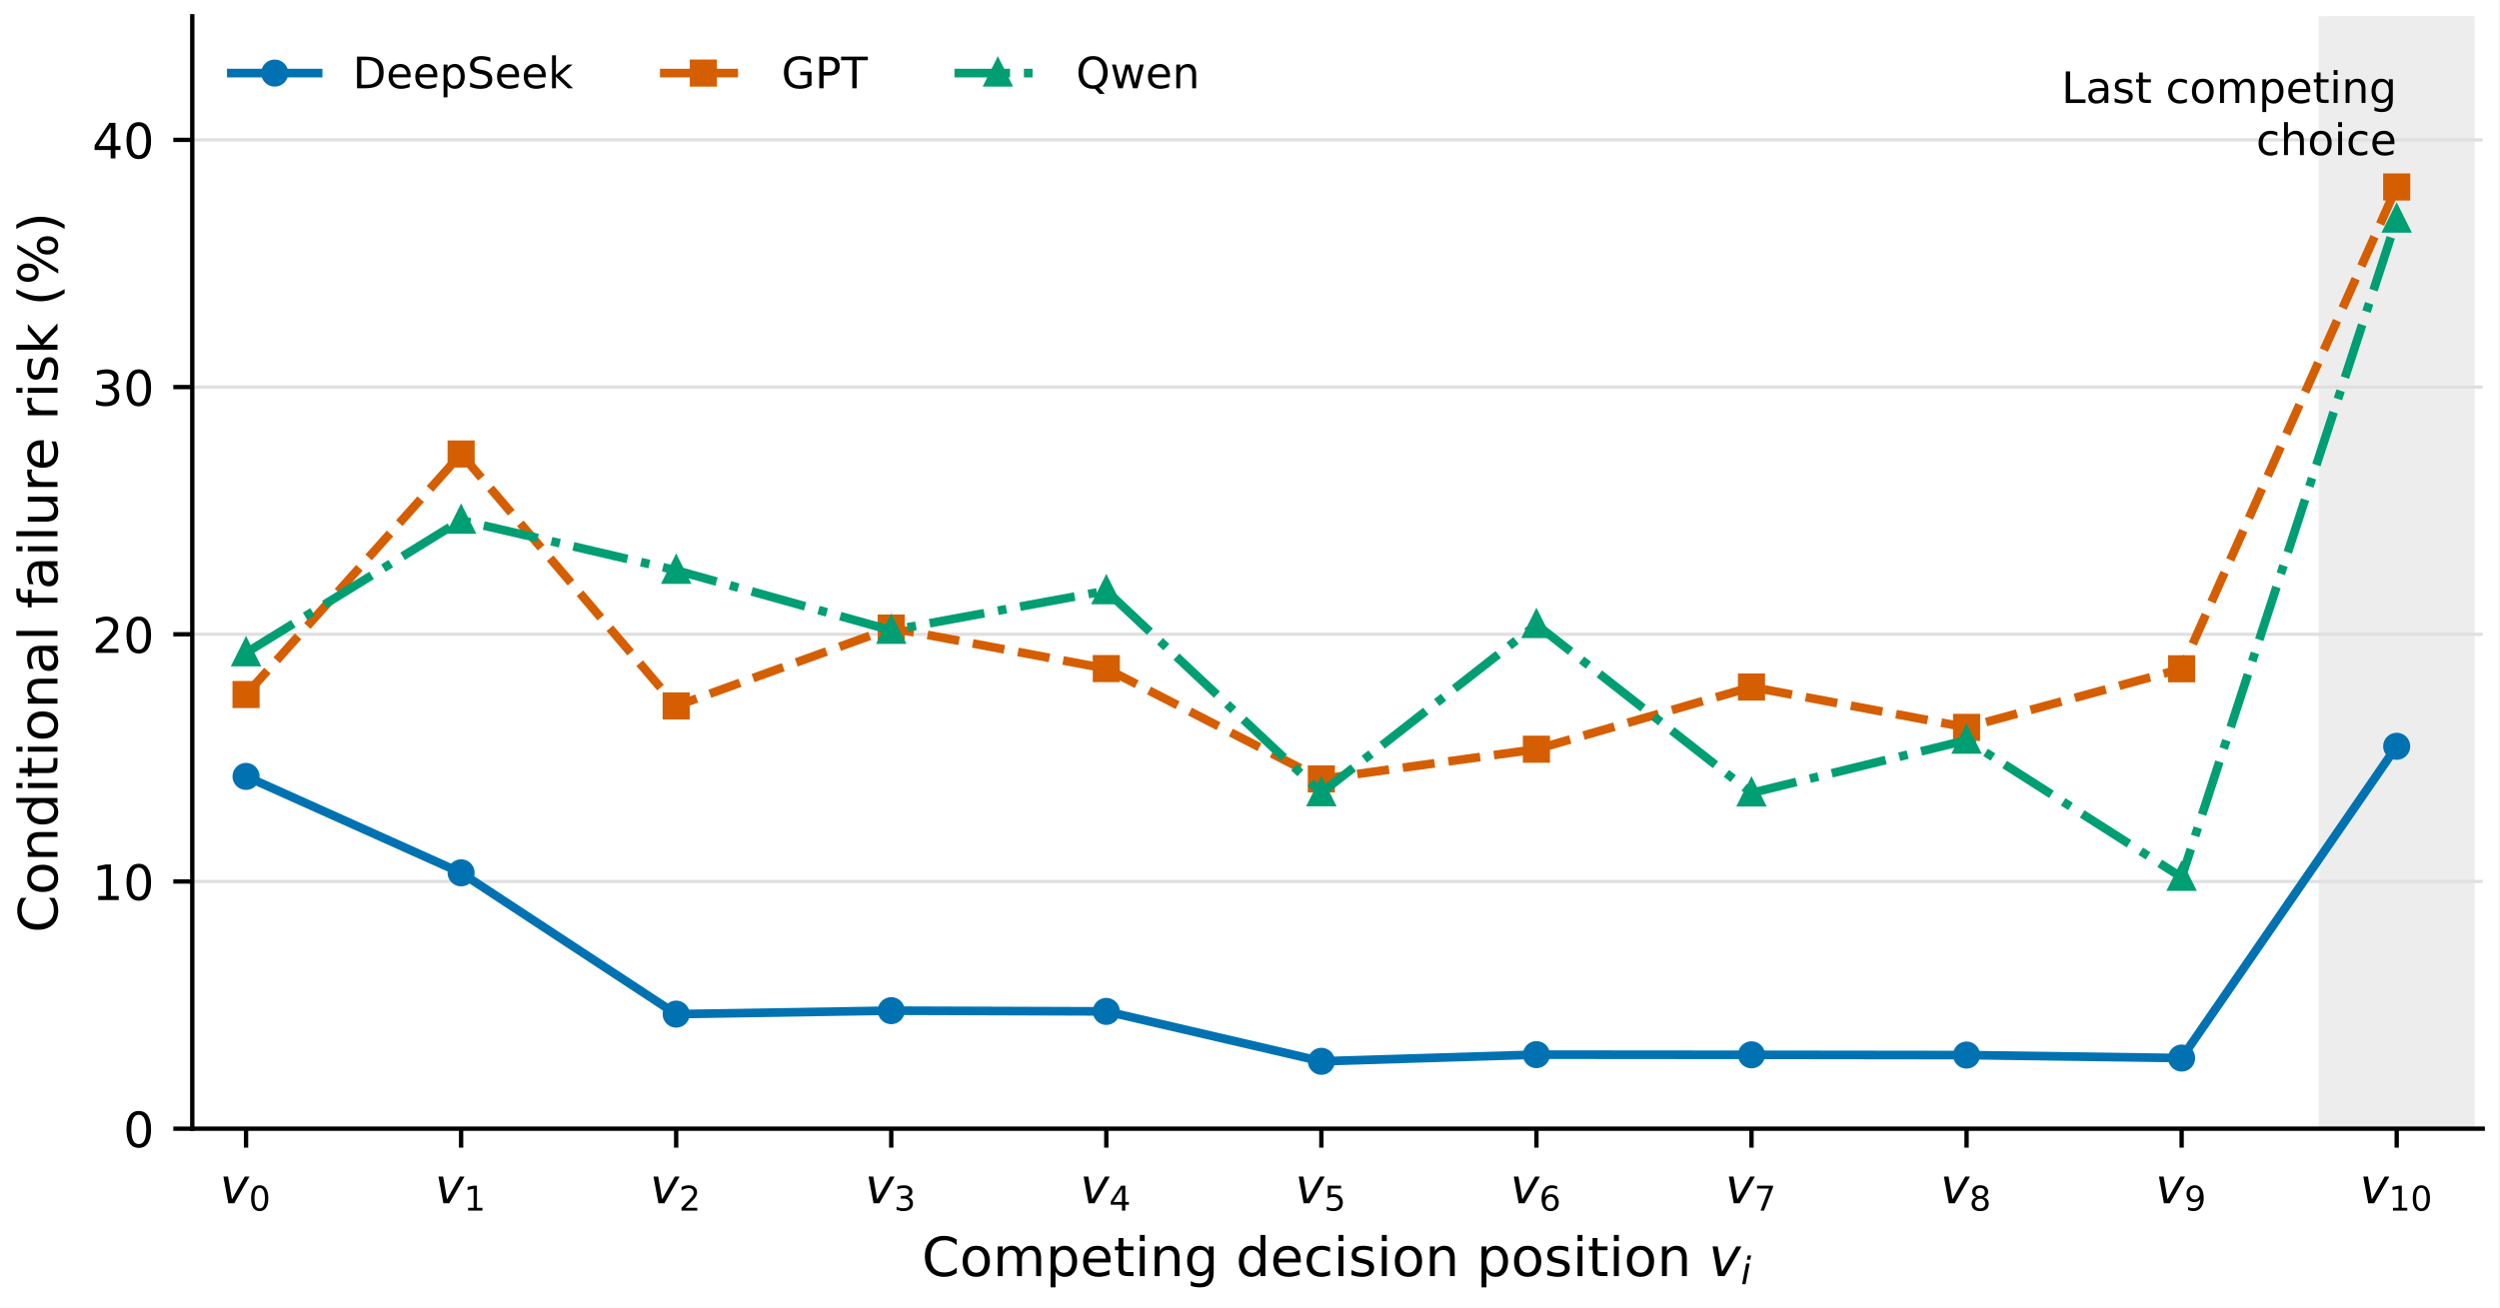
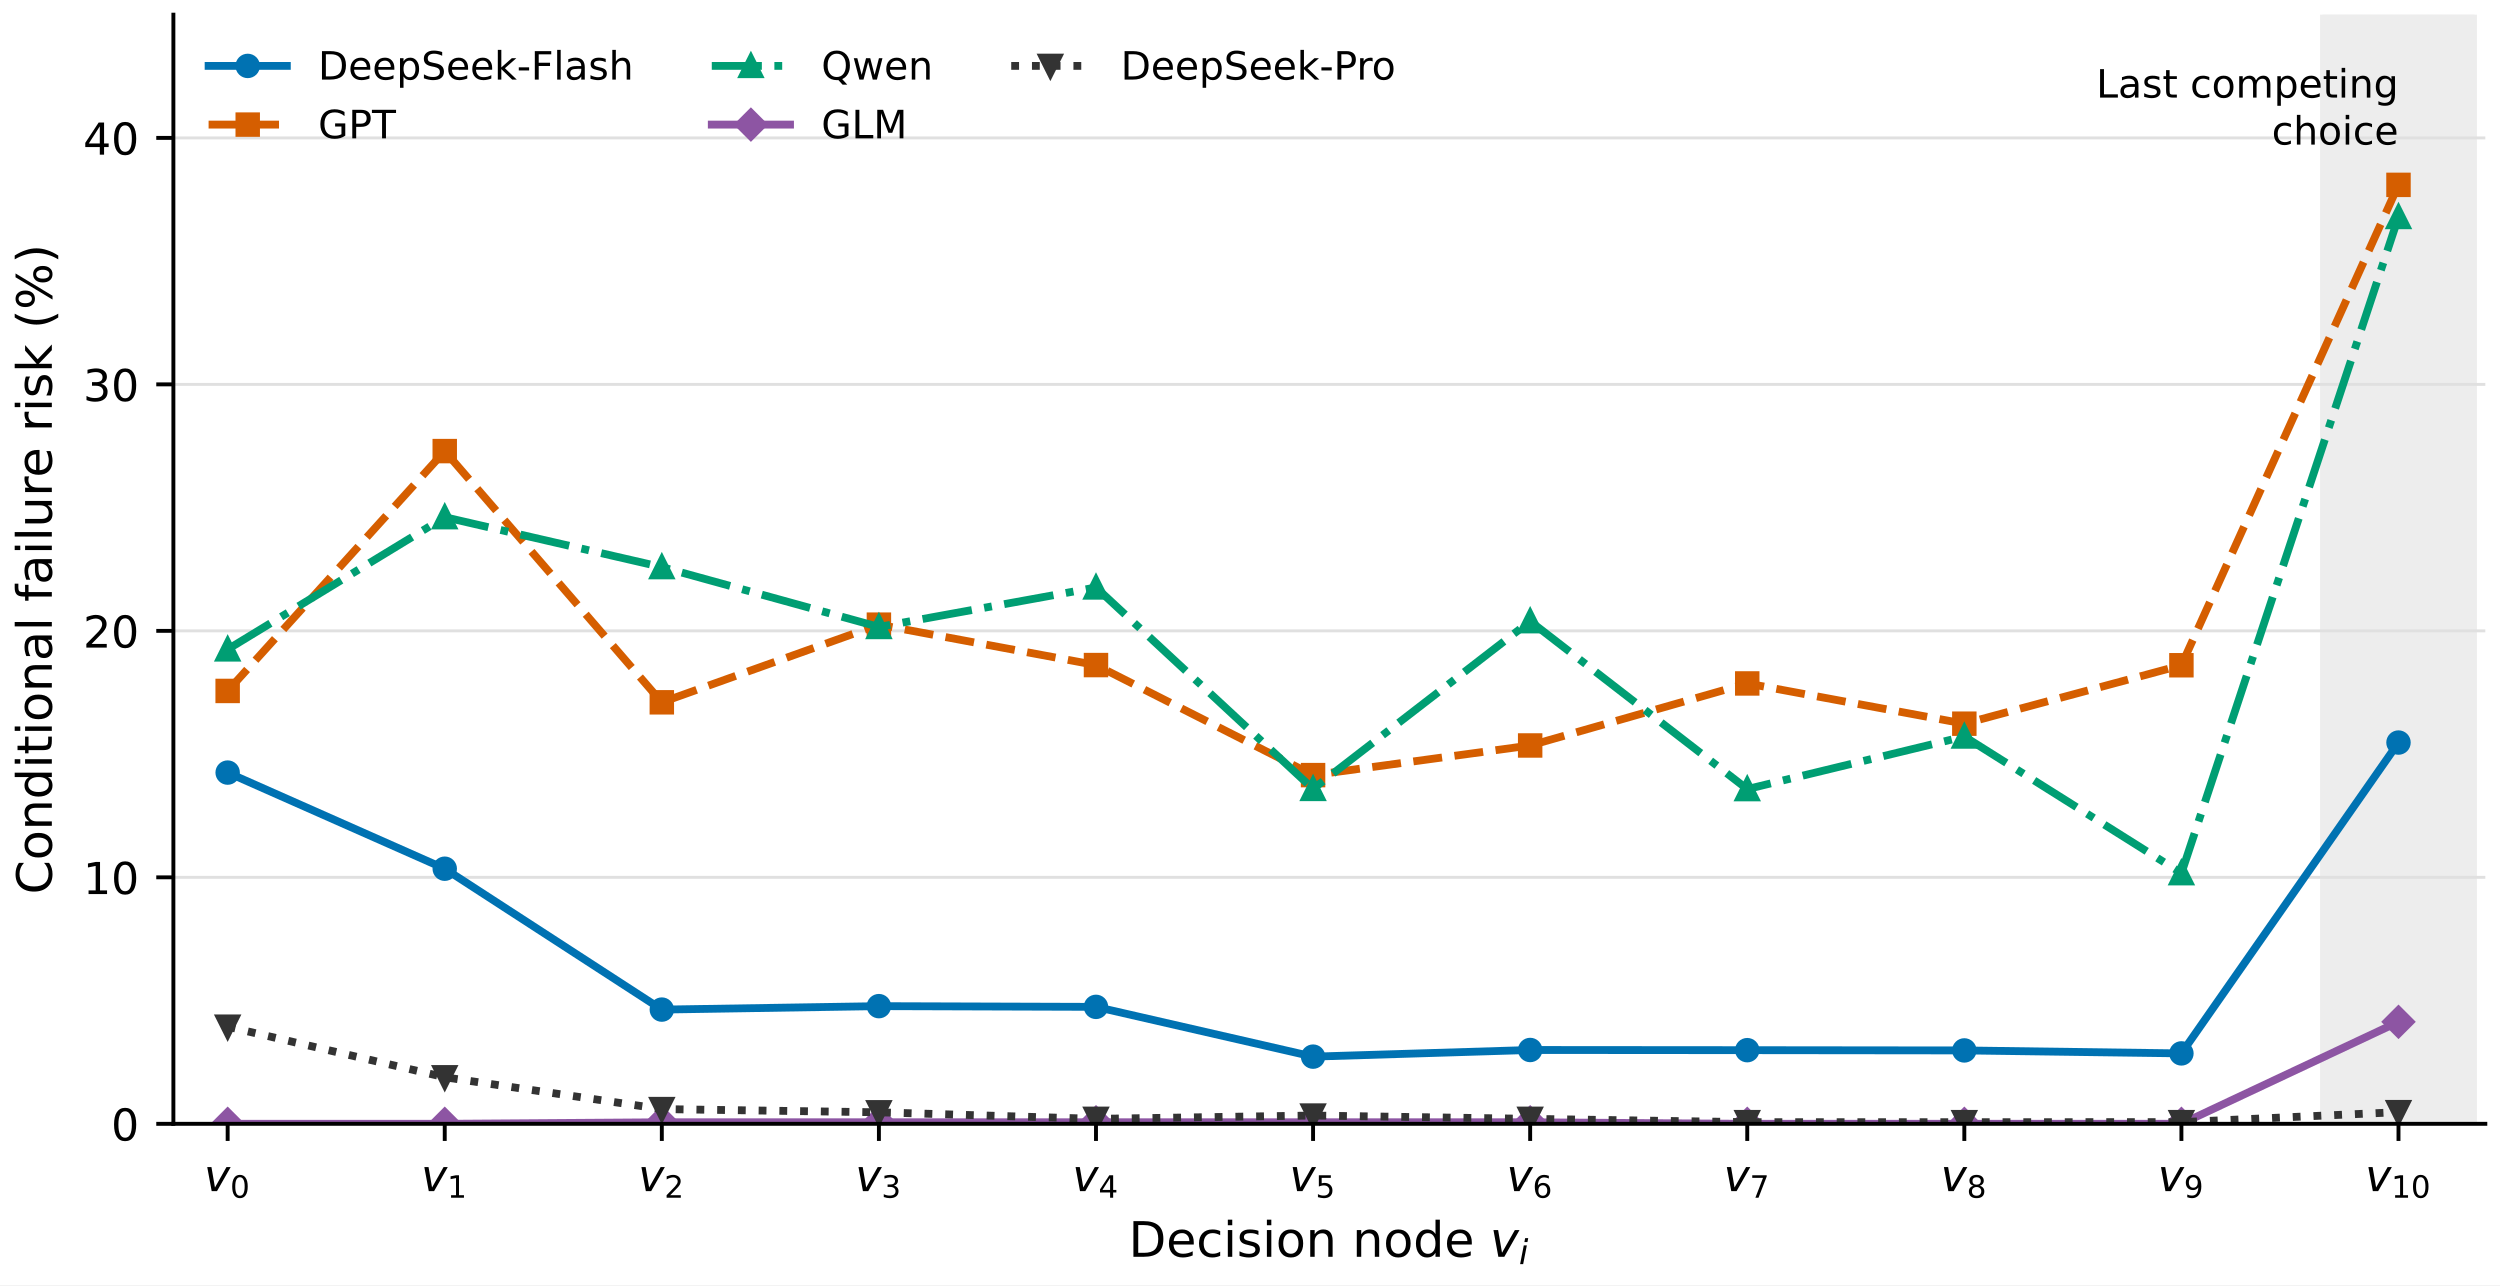
- <svg xmlns="http://www.w3.org/2000/svg" xmlns:xlink="http://www.w3.org/1999/xlink" width="460.8pt" height="241.2pt" viewBox="0 0 460.8 241.2" version="1.1">
+ <svg xmlns="http://www.w3.org/2000/svg" xmlns:xlink="http://www.w3.org/1999/xlink" width="511.2pt" height="262.8pt" viewBox="0 0 511.2 262.8" version="1.1">
  <defs>
    <style type="text/css">*{stroke-linejoin: round; stroke-linecap: butt}</style>
  </defs>
  <g id="figure_1">
    <g id="patch_1">
-       <path d="M 0 241.2  L 460.8 241.2  L 460.8 0  L 0 0  z " style="fill: #ffffff" />
+       <path d="M 0 262.8  L 511.2 262.8  L 511.2 0  L 0 0  z " style="fill: #ffffff" />
    </g>
    <g id="axes_1">
      <g id="patch_2">
-         <path d="M 35.454 208.197  L 457.8 208.197  L 457.8 3  L 35.454 3  z " style="fill: #ffffff" />
+         <path d="M 35.454 229.797  L 508.2 229.797  L 508.2 3  L 35.454 3  z " style="fill: #ffffff" />
      </g>
      <g id="patch_3">
-         <path d="M 428.057 208.197  L 455.817 208.197  L 455.817 3  L 428.057 3  z " clip-path="url(#p6ce56c8161)" style="fill: #ededed; stroke: #ededed; stroke-linejoin: miter" />
+         <path d="M 474.908 229.797  L 505.98 229.797  L 505.98 3  L 474.908 3  z " clip-path="url(#pf88faf5737)" style="fill: #ededed; stroke: #ededed; stroke-linejoin: miter" />
      </g>
      <g id="matplotlib.axis_1">
        <g id="xtick_1">
          <g id="line2d_1">
            <defs>
-               <path id="m75c56221a1" d="M 0 0  L 0 3.5  " style="stroke: #000000; stroke-width: 0.8" />
+               <path id="mecd145168a" d="M 0 0  L 0 3.5  " style="stroke: #000000; stroke-width: 0.8" />
            </defs>
            <g>
-               <use xlink:href="#m75c56221a1" x="45.368" y="208.197" style="stroke: #000000; stroke-width: 0.8" />
+               <use xlink:href="#mecd145168a" x="46.551" y="229.797" style="stroke: #000000; stroke-width: 0.8" />
            </g>
          </g>
          <g id="text_1">
-             <g transform="translate(40.55275 222.0353)">
+             <g transform="translate(41.73585 243.6353)">
              <text>
                <tspan x="0" y="-0.078" style="font-style: oblique; font-size: 9px; font-family: 'DejaVu Sans'">v</tspan>
                <tspan x="5.326" y="1.272" style="font-size: 6.3px; font-family: 'DejaVu Sans'">0</tspan>
              </text>
            </g>
          </g>
        </g>
        <g id="xtick_2">
          <g id="line2d_2">
            <g>
-               <use xlink:href="#m75c56221a1" x="85.025" y="208.197" style="stroke: #000000; stroke-width: 0.8" />
+               <use xlink:href="#mecd145168a" x="90.94" y="229.797" style="stroke: #000000; stroke-width: 0.8" />
            </g>
          </g>
          <g id="text_2">
-             <g transform="translate(80.20968 222.0353)">
+             <g transform="translate(86.12517 243.6353)">
              <text>
                <tspan x="0" y="-0.078" style="font-style: oblique; font-size: 9px; font-family: 'DejaVu Sans'">v</tspan>
                <tspan x="5.326" y="1.272" style="font-size: 6.3px; font-family: 'DejaVu Sans'">1</tspan>
              </text>
            </g>
          </g>
        </g>
        <g id="xtick_3">
          <g id="line2d_3">
            <g>
-               <use xlink:href="#m75c56221a1" x="124.682" y="208.197" style="stroke: #000000; stroke-width: 0.8" />
+               <use xlink:href="#mecd145168a" x="135.329" y="229.797" style="stroke: #000000; stroke-width: 0.8" />
            </g>
          </g>
          <g id="text_3">
-             <g transform="translate(119.8666 222.0353)">
+             <g transform="translate(130.5145 243.6353)">
              <text>
                <tspan x="0" y="-0.078" style="font-style: oblique; font-size: 9px; font-family: 'DejaVu Sans'">v</tspan>
                <tspan x="5.326" y="1.272" style="font-size: 6.3px; font-family: 'DejaVu Sans'">2</tspan>
              </text>
            </g>
          </g>
        </g>
        <g id="xtick_4">
          <g id="line2d_4">
            <g>
-               <use xlink:href="#m75c56221a1" x="164.339" y="208.197" style="stroke: #000000; stroke-width: 0.8" />
+               <use xlink:href="#mecd145168a" x="179.719" y="229.797" style="stroke: #000000; stroke-width: 0.8" />
            </g>
          </g>
          <g id="text_4">
-             <g transform="translate(159.5235 222.0353)">
+             <g transform="translate(174.9038 243.6353)">
              <text>
                <tspan x="0" y="-0.078" style="font-style: oblique; font-size: 9px; font-family: 'DejaVu Sans'">v</tspan>
                <tspan x="5.326" y="1.272" style="font-size: 6.3px; font-family: 'DejaVu Sans'">3</tspan>
              </text>
            </g>
          </g>
        </g>
        <g id="xtick_5">
          <g id="line2d_5">
            <g>
-               <use xlink:href="#m75c56221a1" x="203.995" y="208.197" style="stroke: #000000; stroke-width: 0.8" />
+               <use xlink:href="#mecd145168a" x="224.108" y="229.797" style="stroke: #000000; stroke-width: 0.8" />
            </g>
          </g>
          <g id="text_5">
-             <g transform="translate(199.1804 222.0353)">
+             <g transform="translate(219.2931 243.6353)">
              <text>
                <tspan x="0" y="-0.078" style="font-style: oblique; font-size: 9px; font-family: 'DejaVu Sans'">v</tspan>
                <tspan x="5.326" y="1.272" style="font-size: 6.3px; font-family: 'DejaVu Sans'">4</tspan>
              </text>
            </g>
          </g>
        </g>
        <g id="xtick_6">
          <g id="line2d_6">
            <g>
-               <use xlink:href="#m75c56221a1" x="243.652" y="208.197" style="stroke: #000000; stroke-width: 0.8" />
+               <use xlink:href="#mecd145168a" x="268.497" y="229.797" style="stroke: #000000; stroke-width: 0.8" />
            </g>
          </g>
          <g id="text_6">
-             <g transform="translate(238.8374 222.0353)">
+             <g transform="translate(263.6824 243.6353)">
              <text>
                <tspan x="0" y="-0.078" style="font-style: oblique; font-size: 9px; font-family: 'DejaVu Sans'">v</tspan>
                <tspan x="5.326" y="1.272" style="font-size: 6.3px; font-family: 'DejaVu Sans'">5</tspan>
              </text>
            </g>
          </g>
        </g>
        <g id="xtick_7">
          <g id="line2d_7">
            <g>
-               <use xlink:href="#m75c56221a1" x="283.309" y="208.197" style="stroke: #000000; stroke-width: 0.8" />
+               <use xlink:href="#mecd145168a" x="312.887" y="229.797" style="stroke: #000000; stroke-width: 0.8" />
            </g>
          </g>
          <g id="text_7">
-             <g transform="translate(278.4943 222.0353)">
+             <g transform="translate(308.0718 243.6353)">
              <text>
                <tspan x="0" y="-0.078" style="font-style: oblique; font-size: 9px; font-family: 'DejaVu Sans'">v</tspan>
                <tspan x="5.326" y="1.272" style="font-size: 6.3px; font-family: 'DejaVu Sans'">6</tspan>
              </text>
            </g>
          </g>
        </g>
        <g id="xtick_8">
          <g id="line2d_8">
            <g>
-               <use xlink:href="#m75c56221a1" x="322.966" y="208.197" style="stroke: #000000; stroke-width: 0.8" />
+               <use xlink:href="#mecd145168a" x="357.276" y="229.797" style="stroke: #000000; stroke-width: 0.8" />
            </g>
          </g>
          <g id="text_8">
-             <g transform="translate(318.1512 222.0353)">
+             <g transform="translate(352.4611 243.6353)">
              <text>
                <tspan x="0" y="-0.078" style="font-style: oblique; font-size: 9px; font-family: 'DejaVu Sans'">v</tspan>
                <tspan x="5.326" y="1.272" style="font-size: 6.3px; font-family: 'DejaVu Sans'">7</tspan>
              </text>
            </g>
          </g>
        </g>
        <g id="xtick_9">
          <g id="line2d_9">
            <g>
-               <use xlink:href="#m75c56221a1" x="362.623" y="208.197" style="stroke: #000000; stroke-width: 0.8" />
+               <use xlink:href="#mecd145168a" x="401.665" y="229.797" style="stroke: #000000; stroke-width: 0.8" />
            </g>
          </g>
          <g id="text_9">
-             <g transform="translate(357.8081 222.0353)">
+             <g transform="translate(396.8504 243.6353)">
              <text>
                <tspan x="0" y="-0.078" style="font-style: oblique; font-size: 9px; font-family: 'DejaVu Sans'">v</tspan>
                <tspan x="5.326" y="1.272" style="font-size: 6.3px; font-family: 'DejaVu Sans'">8</tspan>
              </text>
            </g>
          </g>
        </g>
        <g id="xtick_10">
          <g id="line2d_10">
            <g>
-               <use xlink:href="#m75c56221a1" x="402.28" y="208.197" style="stroke: #000000; stroke-width: 0.8" />
+               <use xlink:href="#mecd145168a" x="446.055" y="229.797" style="stroke: #000000; stroke-width: 0.8" />
            </g>
          </g>
          <g id="text_10">
-             <g transform="translate(397.4651 222.0353)">
+             <g transform="translate(441.2397 243.6353)">
              <text>
                <tspan x="0" y="-0.078" style="font-style: oblique; font-size: 9px; font-family: 'DejaVu Sans'">v</tspan>
                <tspan x="5.326" y="1.272" style="font-size: 6.3px; font-family: 'DejaVu Sans'">9</tspan>
              </text>
            </g>
          </g>
        </g>
        <g id="xtick_11">
          <g id="line2d_11">
            <g>
-               <use xlink:href="#m75c56221a1" x="441.937" y="208.197" style="stroke: #000000; stroke-width: 0.8" />
+               <use xlink:href="#mecd145168a" x="490.444" y="229.797" style="stroke: #000000; stroke-width: 0.8" />
            </g>
          </g>
          <g id="text_11">
-             <g transform="translate(435.142 222.0353)">
+             <g transform="translate(483.649 243.6353)">
              <text>
                <tspan x="0" y="-0.078" style="font-style: oblique; font-size: 9px; font-family: 'DejaVu Sans'">v</tspan>
                <tspan x="5.326" y="1.272" style="font-size: 6.3px; font-family: 'DejaVu Sans'">1</tspan>
                <tspan x="9.334" y="1.272" style="font-size: 6.3px; font-family: 'DejaVu Sans'">0</tspan>
              </text>
            </g>
          </g>
        </g>
        <g id="text_12">
-           <g transform="translate(169.9766 235.7974)">
+           <g transform="translate(230.7766 257.3974)">
            <text>
-               <tspan x="0" y="-0.406" style="font-size: 10px; font-family: 'DejaVu Sans'">C</tspan>
-               <tspan x="6.982" y="-0.406" style="font-size: 10px; font-family: 'DejaVu Sans'">o</tspan>
-               <tspan x="13.101" y="-0.406" style="font-size: 10px; font-family: 'DejaVu Sans'">m</tspan>
-               <tspan x="22.842" y="-0.406" style="font-size: 10px; font-family: 'DejaVu Sans'">p</tspan>
-               <tspan x="29.189" y="-0.406" style="font-size: 10px; font-family: 'DejaVu Sans'">e</tspan>
-               <tspan x="35.342" y="-0.406" style="font-size: 10px; font-family: 'DejaVu Sans'">t</tspan>
-               <tspan x="39.263" y="-0.406" style="font-size: 10px; font-family: 'DejaVu Sans'">i</tspan>
-               <tspan x="42.041" y="-0.406" style="font-size: 10px; font-family: 'DejaVu Sans'">n</tspan>
-               <tspan x="48.379" y="-0.406" style="font-size: 10px; font-family: 'DejaVu Sans'">g</tspan>
-               <tspan x="54.727" y="-0.406" style="font-size: 10px; font-family: 'DejaVu Sans'"> </tspan>
-               <tspan x="57.905" y="-0.406" style="font-size: 10px; font-family: 'DejaVu Sans'">d</tspan>
-               <tspan x="64.253" y="-0.406" style="font-size: 10px; font-family: 'DejaVu Sans'">e</tspan>
-               <tspan x="70.405" y="-0.406" style="font-size: 10px; font-family: 'DejaVu Sans'">c</tspan>
-               <tspan x="75.903" y="-0.406" style="font-size: 10px; font-family: 'DejaVu Sans'">i</tspan>
-               <tspan x="78.682" y="-0.406" style="font-size: 10px; font-family: 'DejaVu Sans'">s</tspan>
-               <tspan x="83.892" y="-0.406" style="font-size: 10px; font-family: 'DejaVu Sans'">i</tspan>
-               <tspan x="86.67" y="-0.406" style="font-size: 10px; font-family: 'DejaVu Sans'">o</tspan>
-               <tspan x="92.788" y="-0.406" style="font-size: 10px; font-family: 'DejaVu Sans'">n</tspan>
-               <tspan x="99.126" y="-0.406" style="font-size: 10px; font-family: 'DejaVu Sans'"> </tspan>
-               <tspan x="102.305" y="-0.406" style="font-size: 10px; font-family: 'DejaVu Sans'">p</tspan>
-               <tspan x="108.652" y="-0.406" style="font-size: 10px; font-family: 'DejaVu Sans'">o</tspan>
-               <tspan x="114.771" y="-0.406" style="font-size: 10px; font-family: 'DejaVu Sans'">s</tspan>
-               <tspan x="119.98" y="-0.406" style="font-size: 10px; font-family: 'DejaVu Sans'">i</tspan>
-               <tspan x="122.759" y="-0.406" style="font-size: 10px; font-family: 'DejaVu Sans'">t</tspan>
-               <tspan x="126.68" y="-0.406" style="font-size: 10px; font-family: 'DejaVu Sans'">i</tspan>
-               <tspan x="129.458" y="-0.406" style="font-size: 10px; font-family: 'DejaVu Sans'">o</tspan>
-               <tspan x="135.576" y="-0.406" style="font-size: 10px; font-family: 'DejaVu Sans'">n</tspan>
-               <tspan x="141.914" y="-0.406" style="font-size: 10px; font-family: 'DejaVu Sans'"> </tspan>
-               <tspan x="145.093" y="-0.406" style="font-style: oblique; font-size: 10px; font-family: 'DejaVu Sans'">v</tspan>
-               <tspan x="151.011" y="1.094" style="font-style: oblique; font-size: 7px; font-family: 'DejaVu Sans'">i</tspan>
+               <tspan x="0" y="-0.406" style="font-size: 10px; font-family: 'DejaVu Sans'">D</tspan>
+               <tspan x="7.7" y="-0.406" style="font-size: 10px; font-family: 'DejaVu Sans'">e</tspan>
+               <tspan x="13.853" y="-0.406" style="font-size: 10px; font-family: 'DejaVu Sans'">c</tspan>
+               <tspan x="19.351" y="-0.406" style="font-size: 10px; font-family: 'DejaVu Sans'">i</tspan>
+               <tspan x="22.129" y="-0.406" style="font-size: 10px; font-family: 'DejaVu Sans'">s</tspan>
+               <tspan x="27.339" y="-0.406" style="font-size: 10px; font-family: 'DejaVu Sans'">i</tspan>
+               <tspan x="30.117" y="-0.406" style="font-size: 10px; font-family: 'DejaVu Sans'">o</tspan>
+               <tspan x="36.235" y="-0.406" style="font-size: 10px; font-family: 'DejaVu Sans'">n</tspan>
+               <tspan x="42.573" y="-0.406" style="font-size: 10px; font-family: 'DejaVu Sans'"> </tspan>
+               <tspan x="45.752" y="-0.406" style="font-size: 10px; font-family: 'DejaVu Sans'">n</tspan>
+               <tspan x="52.09" y="-0.406" style="font-size: 10px; font-family: 'DejaVu Sans'">o</tspan>
+               <tspan x="58.208" y="-0.406" style="font-size: 10px; font-family: 'DejaVu Sans'">d</tspan>
+               <tspan x="64.556" y="-0.406" style="font-size: 10px; font-family: 'DejaVu Sans'">e</tspan>
+               <tspan x="70.708" y="-0.406" style="font-size: 10px; font-family: 'DejaVu Sans'"> </tspan>
+               <tspan x="73.887" y="-0.406" style="font-style: oblique; font-size: 10px; font-family: 'DejaVu Sans'">v</tspan>
+               <tspan x="79.805" y="1.094" style="font-style: oblique; font-size: 7px; font-family: 'DejaVu Sans'">i</tspan>
            </text>
          </g>
        </g>
      </g>
      <g id="matplotlib.axis_2">
        <g id="ytick_1">
          <g id="line2d_12">
-             <path d="M 35.454 208.197  L 457.8 208.197  " clip-path="url(#p6ce56c8161)" style="fill: none; stroke: #e0e0e0; stroke-width: 0.6; stroke-linecap: square" />
+             <path d="M 35.454 229.797  L 508.2 229.797  " clip-path="url(#pf88faf5737)" style="fill: none; stroke: #e0e0e0; stroke-width: 0.6; stroke-linecap: square" />
          </g>
          <g id="line2d_13">
            <defs>
-               <path id="m2231603b05" d="M 0 0  L -3.5 0  " style="stroke: #000000; stroke-width: 0.8" />
+               <path id="m7c8c770f93" d="M 0 0  L -3.5 0  " style="stroke: #000000; stroke-width: 0.8" />
            </defs>
            <g>
-               <use xlink:href="#m2231603b05" x="35.454" y="208.197" style="stroke: #000000; stroke-width: 0.8" />
+               <use xlink:href="#m7c8c770f93" x="35.454" y="229.797" style="stroke: #000000; stroke-width: 0.8" />
            </g>
          </g>
          <g id="text_13">
-             <text style="font-size: 9px; font-family: 'DejaVu Sans'; text-anchor: end" x="28.454" y="211.616" transform="rotate(-0 28.45352 211.6164)">0</text>
+             <text style="font-size: 9px; font-family: 'DejaVu Sans'; text-anchor: end" x="28.454" y="233.216" transform="rotate(-0 28.45352 233.2164)">0</text>
          </g>
        </g>
        <g id="ytick_2">
          <g id="line2d_14">
-             <path d="M 35.454 162.598  L 457.8 162.598  " clip-path="url(#p6ce56c8161)" style="fill: none; stroke: #e0e0e0; stroke-width: 0.6; stroke-linecap: square" />
+             <path d="M 35.454 179.398  L 508.2 179.398  " clip-path="url(#pf88faf5737)" style="fill: none; stroke: #e0e0e0; stroke-width: 0.6; stroke-linecap: square" />
          </g>
          <g id="line2d_15">
            <g>
-               <use xlink:href="#m2231603b05" x="35.454" y="162.598" style="stroke: #000000; stroke-width: 0.8" />
+               <use xlink:href="#m7c8c770f93" x="35.454" y="179.398" style="stroke: #000000; stroke-width: 0.8" />
            </g>
          </g>
          <g id="text_14">
-             <text style="font-size: 9px; font-family: 'DejaVu Sans'; text-anchor: end" x="28.454" y="166.017" transform="rotate(-0 28.45352 166.017)">10</text>
+             <text style="font-size: 9px; font-family: 'DejaVu Sans'; text-anchor: end" x="28.454" y="182.817" transform="rotate(-0 28.45352 182.817)">10</text>
          </g>
        </g>
        <g id="ytick_3">
          <g id="line2d_16">
-             <path d="M 35.454 116.999  L 457.8 116.999  " clip-path="url(#p6ce56c8161)" style="fill: none; stroke: #e0e0e0; stroke-width: 0.6; stroke-linecap: square" />
+             <path d="M 35.454 128.999  L 508.2 128.999  " clip-path="url(#pf88faf5737)" style="fill: none; stroke: #e0e0e0; stroke-width: 0.6; stroke-linecap: square" />
          </g>
          <g id="line2d_17">
            <g>
-               <use xlink:href="#m2231603b05" x="35.454" y="116.999" style="stroke: #000000; stroke-width: 0.8" />
+               <use xlink:href="#m7c8c770f93" x="35.454" y="128.999" style="stroke: #000000; stroke-width: 0.8" />
            </g>
          </g>
          <g id="text_15">
-             <text style="font-size: 9px; font-family: 'DejaVu Sans'; text-anchor: end" x="28.454" y="120.418" transform="rotate(-0 28.45352 120.4176)">20</text>
+             <text style="font-size: 9px; font-family: 'DejaVu Sans'; text-anchor: end" x="28.454" y="132.418" transform="rotate(-0 28.45352 132.4176)">20</text>
          </g>
        </g>
        <g id="ytick_4">
          <g id="line2d_18">
-             <path d="M 35.454 71.399  L 457.8 71.399  " clip-path="url(#p6ce56c8161)" style="fill: none; stroke: #e0e0e0; stroke-width: 0.6; stroke-linecap: square" />
+             <path d="M 35.454 78.599  L 508.2 78.599  " clip-path="url(#pf88faf5737)" style="fill: none; stroke: #e0e0e0; stroke-width: 0.6; stroke-linecap: square" />
          </g>
          <g id="line2d_19">
            <g>
-               <use xlink:href="#m2231603b05" x="35.454" y="71.399" style="stroke: #000000; stroke-width: 0.8" />
+               <use xlink:href="#m7c8c770f93" x="35.454" y="78.599" style="stroke: #000000; stroke-width: 0.8" />
            </g>
          </g>
          <g id="text_16">
-             <text style="font-size: 9px; font-family: 'DejaVu Sans'; text-anchor: end" x="28.454" y="74.818" transform="rotate(-0 28.45352 74.81824)">30</text>
+             <text style="font-size: 9px; font-family: 'DejaVu Sans'; text-anchor: end" x="28.454" y="82.018" transform="rotate(-0 28.45352 82.01824)">30</text>
          </g>
        </g>
        <g id="ytick_5">
          <g id="line2d_20">
-             <path d="M 35.454 25.8  L 457.8 25.8  " clip-path="url(#p6ce56c8161)" style="fill: none; stroke: #e0e0e0; stroke-width: 0.6; stroke-linecap: square" />
+             <path d="M 35.454 28.2  L 508.2 28.2  " clip-path="url(#pf88faf5737)" style="fill: none; stroke: #e0e0e0; stroke-width: 0.6; stroke-linecap: square" />
          </g>
          <g id="line2d_21">
            <g>
-               <use xlink:href="#m2231603b05" x="35.454" y="25.8" style="stroke: #000000; stroke-width: 0.8" />
+               <use xlink:href="#m7c8c770f93" x="35.454" y="28.2" style="stroke: #000000; stroke-width: 0.8" />
            </g>
          </g>
          <g id="text_17">
-             <text style="font-size: 9px; font-family: 'DejaVu Sans'; text-anchor: end" x="28.454" y="29.219" transform="rotate(-0 28.45352 29.21887)">40</text>
+             <text style="font-size: 9px; font-family: 'DejaVu Sans'; text-anchor: end" x="28.454" y="31.619" transform="rotate(-0 28.45352 31.61887)">40</text>
          </g>
        </g>
        <g id="text_18">
-           <text style="font-size: 10px; font-family: 'DejaVu Sans'; text-anchor: middle" x="10.599" y="105.599" transform="rotate(-90 10.59868 105.5988)">Conditional failure risk (%)</text>
+           <text style="font-size: 10px; font-family: 'DejaVu Sans'; text-anchor: middle" x="10.599" y="116.399" transform="rotate(-90 10.59868 116.3988)">Conditional failure risk (%)</text>
        </g>
      </g>
      <g id="line2d_22">
-         <path d="M 45.368 143.218  L 85.025 161.003  L 124.682 187.066  L 164.339 186.428  L 203.995 186.561  L 243.652 195.769  L 283.309 194.54  L 322.966 194.572  L 362.623 194.621  L 402.28 195.169  L 441.937 137.662  " clip-path="url(#p6ce56c8161)" style="fill: none; stroke: #0072b2; stroke-width: 1.6; stroke-linecap: square" />
+         <path d="M 46.551 157.978  L 90.94 177.635  L 135.329 206.442  L 179.719 205.736  L 224.108 205.884  L 268.497 216.061  L 312.887 214.702  L 357.276 214.738  L 401.665 214.791  L 446.055 215.398  L 490.444 151.838  " clip-path="url(#pf88faf5737)" style="fill: none; stroke: #0072b2; stroke-width: 1.6; stroke-linecap: square" />
        <defs>
-           <path id="mdf4a82f7e3" d="M 0 2  C 0.53 2 1.039 1.789 1.414 1.414  C 1.789 1.039 2 0.53 2 0  C 2 -0.53 1.789 -1.039 1.414 -1.414  C 1.039 -1.789 0.53 -2 0 -2  C -0.53 -2 -1.039 -1.789 -1.414 -1.414  C -1.789 -1.039 -2 -0.53 -2 0  C -2 0.53 -1.789 1.039 -1.414 1.414  C -1.039 1.789 -0.53 2 0 2  z " style="stroke: #0072b2" />
+           <path id="md8fa38c293" d="M 0 2  C 0.53 2 1.039 1.789 1.414 1.414  C 1.789 1.039 2 0.53 2 0  C 2 -0.53 1.789 -1.039 1.414 -1.414  C 1.039 -1.789 0.53 -2 0 -2  C -0.53 -2 -1.039 -1.789 -1.414 -1.414  C -1.789 -1.039 -2 -0.53 -2 0  C -2 0.53 -1.789 1.039 -1.414 1.414  C -1.039 1.789 -0.53 2 0 2  z " style="stroke: #0072b2" />
        </defs>
-         <g clip-path="url(#p6ce56c8161)">
-           <use xlink:href="#mdf4a82f7e3" x="45.368" y="143.218" style="fill: #0072b2; stroke: #0072b2" />
-           <use xlink:href="#mdf4a82f7e3" x="85.025" y="161.003" style="fill: #0072b2; stroke: #0072b2" />
-           <use xlink:href="#mdf4a82f7e3" x="124.682" y="187.066" style="fill: #0072b2; stroke: #0072b2" />
-           <use xlink:href="#mdf4a82f7e3" x="164.339" y="186.428" style="fill: #0072b2; stroke: #0072b2" />
-           <use xlink:href="#mdf4a82f7e3" x="203.995" y="186.561" style="fill: #0072b2; stroke: #0072b2" />
-           <use xlink:href="#mdf4a82f7e3" x="243.652" y="195.769" style="fill: #0072b2; stroke: #0072b2" />
-           <use xlink:href="#mdf4a82f7e3" x="283.309" y="194.54" style="fill: #0072b2; stroke: #0072b2" />
-           <use xlink:href="#mdf4a82f7e3" x="322.966" y="194.572" style="fill: #0072b2; stroke: #0072b2" />
-           <use xlink:href="#mdf4a82f7e3" x="362.623" y="194.621" style="fill: #0072b2; stroke: #0072b2" />
-           <use xlink:href="#mdf4a82f7e3" x="402.28" y="195.169" style="fill: #0072b2; stroke: #0072b2" />
-           <use xlink:href="#mdf4a82f7e3" x="441.937" y="137.662" style="fill: #0072b2; stroke: #0072b2" />
+         <g clip-path="url(#pf88faf5737)">
+           <use xlink:href="#md8fa38c293" x="46.551" y="157.978" style="fill: #0072b2; stroke: #0072b2" />
+           <use xlink:href="#md8fa38c293" x="90.94" y="177.635" style="fill: #0072b2; stroke: #0072b2" />
+           <use xlink:href="#md8fa38c293" x="135.329" y="206.442" style="fill: #0072b2; stroke: #0072b2" />
+           <use xlink:href="#md8fa38c293" x="179.719" y="205.736" style="fill: #0072b2; stroke: #0072b2" />
+           <use xlink:href="#md8fa38c293" x="224.108" y="205.884" style="fill: #0072b2; stroke: #0072b2" />
+           <use xlink:href="#md8fa38c293" x="268.497" y="216.061" style="fill: #0072b2; stroke: #0072b2" />
+           <use xlink:href="#md8fa38c293" x="312.887" y="214.702" style="fill: #0072b2; stroke: #0072b2" />
+           <use xlink:href="#md8fa38c293" x="357.276" y="214.738" style="fill: #0072b2; stroke: #0072b2" />
+           <use xlink:href="#md8fa38c293" x="401.665" y="214.791" style="fill: #0072b2; stroke: #0072b2" />
+           <use xlink:href="#md8fa38c293" x="446.055" y="215.398" style="fill: #0072b2; stroke: #0072b2" />
+           <use xlink:href="#md8fa38c293" x="490.444" y="151.838" style="fill: #0072b2; stroke: #0072b2" />
        </g>
      </g>
      <g id="line2d_23">
-         <path d="M 45.368 128.114  L 85.025 83.741  L 124.682 130.217  L 164.339 115.852  L 203.995 123.328  L 243.652 143.687  L 283.309 138.203  L 322.966 126.727  L 362.623 134.172  L 402.28 123.361  L 441.937 34.486  " clip-path="url(#p6ce56c8161)" style="fill: none; stroke-dasharray: 5.92,2.56; stroke-dashoffset: 0; stroke: #d55e00; stroke-width: 1.6" />
+         <path d="M 46.551 141.284  L 90.94 92.24  L 135.329 143.609  L 179.719 127.731  L 224.108 135.994  L 268.497 158.496  L 312.887 152.435  L 357.276 139.751  L 401.665 147.98  L 446.055 136.031  L 490.444 37.8  " clip-path="url(#pf88faf5737)" style="fill: none; stroke-dasharray: 5.92,2.56; stroke-dashoffset: 0; stroke: #d55e00; stroke-width: 1.6" />
        <defs>
-           <path id="m1f51a6b176" d="M -2 2  L 2 2  L 2 -2  L -2 -2  z " style="stroke: #d55e00; stroke-linejoin: miter" />
+           <path id="m5b0f17dec0" d="M -2 2  L 2 2  L 2 -2  L -2 -2  z " style="stroke: #d55e00; stroke-linejoin: miter" />
        </defs>
-         <g clip-path="url(#p6ce56c8161)">
-           <use xlink:href="#m1f51a6b176" x="45.368" y="128.114" style="fill: #d55e00; stroke: #d55e00; stroke-linejoin: miter" />
-           <use xlink:href="#m1f51a6b176" x="85.025" y="83.741" style="fill: #d55e00; stroke: #d55e00; stroke-linejoin: miter" />
-           <use xlink:href="#m1f51a6b176" x="124.682" y="130.217" style="fill: #d55e00; stroke: #d55e00; stroke-linejoin: miter" />
-           <use xlink:href="#m1f51a6b176" x="164.339" y="115.852" style="fill: #d55e00; stroke: #d55e00; stroke-linejoin: miter" />
-           <use xlink:href="#m1f51a6b176" x="203.995" y="123.328" style="fill: #d55e00; stroke: #d55e00; stroke-linejoin: miter" />
-           <use xlink:href="#m1f51a6b176" x="243.652" y="143.687" style="fill: #d55e00; stroke: #d55e00; stroke-linejoin: miter" />
-           <use xlink:href="#m1f51a6b176" x="283.309" y="138.203" style="fill: #d55e00; stroke: #d55e00; stroke-linejoin: miter" />
-           <use xlink:href="#m1f51a6b176" x="322.966" y="126.727" style="fill: #d55e00; stroke: #d55e00; stroke-linejoin: miter" />
-           <use xlink:href="#m1f51a6b176" x="362.623" y="134.172" style="fill: #d55e00; stroke: #d55e00; stroke-linejoin: miter" />
-           <use xlink:href="#m1f51a6b176" x="402.28" y="123.361" style="fill: #d55e00; stroke: #d55e00; stroke-linejoin: miter" />
-           <use xlink:href="#m1f51a6b176" x="441.937" y="34.486" style="fill: #d55e00; stroke: #d55e00; stroke-linejoin: miter" />
+         <g clip-path="url(#pf88faf5737)">
+           <use xlink:href="#m5b0f17dec0" x="46.551" y="141.284" style="fill: #d55e00; stroke: #d55e00; stroke-linejoin: miter" />
+           <use xlink:href="#m5b0f17dec0" x="90.94" y="92.24" style="fill: #d55e00; stroke: #d55e00; stroke-linejoin: miter" />
+           <use xlink:href="#m5b0f17dec0" x="135.329" y="143.609" style="fill: #d55e00; stroke: #d55e00; stroke-linejoin: miter" />
+           <use xlink:href="#m5b0f17dec0" x="179.719" y="127.731" style="fill: #d55e00; stroke: #d55e00; stroke-linejoin: miter" />
+           <use xlink:href="#m5b0f17dec0" x="224.108" y="135.994" style="fill: #d55e00; stroke: #d55e00; stroke-linejoin: miter" />
+           <use xlink:href="#m5b0f17dec0" x="268.497" y="158.496" style="fill: #d55e00; stroke: #d55e00; stroke-linejoin: miter" />
+           <use xlink:href="#m5b0f17dec0" x="312.887" y="152.435" style="fill: #d55e00; stroke: #d55e00; stroke-linejoin: miter" />
+           <use xlink:href="#m5b0f17dec0" x="357.276" y="139.751" style="fill: #d55e00; stroke: #d55e00; stroke-linejoin: miter" />
+           <use xlink:href="#m5b0f17dec0" x="401.665" y="147.98" style="fill: #d55e00; stroke: #d55e00; stroke-linejoin: miter" />
+           <use xlink:href="#m5b0f17dec0" x="446.055" y="136.031" style="fill: #d55e00; stroke: #d55e00; stroke-linejoin: miter" />
+           <use xlink:href="#m5b0f17dec0" x="490.444" y="37.8" style="fill: #d55e00; stroke: #d55e00; stroke-linejoin: miter" />
        </g>
      </g>
      <g id="line2d_24">
-         <path d="M 45.368 120.419  L 85.025 95.964  L 124.682 105.201  L 164.339 116.273  L 203.995 108.97  L 243.652 146.236  L 283.309 115.206  L 322.966 146.272  L 362.623 136.541  L 402.28 161.825  L 441.937 40.426  " clip-path="url(#p6ce56c8161)" style="fill: none; stroke-dasharray: 10.24,2.56,1.6,2.56; stroke-dashoffset: 0; stroke: #009e73; stroke-width: 1.6" />
+         <path d="M 46.551 132.779  L 90.94 105.749  L 135.329 115.959  L 179.719 128.197  L 224.108 120.124  L 268.497 161.314  L 312.887 127.017  L 357.276 161.354  L 401.665 150.598  L 446.055 178.544  L 490.444 44.366  " clip-path="url(#pf88faf5737)" style="fill: none; stroke-dasharray: 10.24,2.56,1.6,2.56; stroke-dashoffset: 0; stroke: #009e73; stroke-width: 1.6" />
        <defs>
-           <path id="m189d1648d4" d="M 0 -2  L -2 2  L 2 2  z " style="stroke: #009e73; stroke-linejoin: miter" />
+           <path id="m346315901d" d="M 0 -2  L -2 2  L 2 2  z " style="stroke: #009e73; stroke-linejoin: miter" />
        </defs>
-         <g clip-path="url(#p6ce56c8161)">
-           <use xlink:href="#m189d1648d4" x="45.368" y="120.419" style="fill: #009e73; stroke: #009e73; stroke-linejoin: miter" />
-           <use xlink:href="#m189d1648d4" x="85.025" y="95.964" style="fill: #009e73; stroke: #009e73; stroke-linejoin: miter" />
-           <use xlink:href="#m189d1648d4" x="124.682" y="105.201" style="fill: #009e73; stroke: #009e73; stroke-linejoin: miter" />
-           <use xlink:href="#m189d1648d4" x="164.339" y="116.273" style="fill: #009e73; stroke: #009e73; stroke-linejoin: miter" />
-           <use xlink:href="#m189d1648d4" x="203.995" y="108.97" style="fill: #009e73; stroke: #009e73; stroke-linejoin: miter" />
-           <use xlink:href="#m189d1648d4" x="243.652" y="146.236" style="fill: #009e73; stroke: #009e73; stroke-linejoin: miter" />
-           <use xlink:href="#m189d1648d4" x="283.309" y="115.206" style="fill: #009e73; stroke: #009e73; stroke-linejoin: miter" />
-           <use xlink:href="#m189d1648d4" x="322.966" y="146.272" style="fill: #009e73; stroke: #009e73; stroke-linejoin: miter" />
-           <use xlink:href="#m189d1648d4" x="362.623" y="136.541" style="fill: #009e73; stroke: #009e73; stroke-linejoin: miter" />
-           <use xlink:href="#m189d1648d4" x="402.28" y="161.825" style="fill: #009e73; stroke: #009e73; stroke-linejoin: miter" />
-           <use xlink:href="#m189d1648d4" x="441.937" y="40.426" style="fill: #009e73; stroke: #009e73; stroke-linejoin: miter" />
+         <g clip-path="url(#pf88faf5737)">
+           <use xlink:href="#m346315901d" x="46.551" y="132.779" style="fill: #009e73; stroke: #009e73; stroke-linejoin: miter" />
+           <use xlink:href="#m346315901d" x="90.94" y="105.749" style="fill: #009e73; stroke: #009e73; stroke-linejoin: miter" />
+           <use xlink:href="#m346315901d" x="135.329" y="115.959" style="fill: #009e73; stroke: #009e73; stroke-linejoin: miter" />
+           <use xlink:href="#m346315901d" x="179.719" y="128.197" style="fill: #009e73; stroke: #009e73; stroke-linejoin: miter" />
+           <use xlink:href="#m346315901d" x="224.108" y="120.124" style="fill: #009e73; stroke: #009e73; stroke-linejoin: miter" />
+           <use xlink:href="#m346315901d" x="268.497" y="161.314" style="fill: #009e73; stroke: #009e73; stroke-linejoin: miter" />
+           <use xlink:href="#m346315901d" x="312.887" y="127.017" style="fill: #009e73; stroke: #009e73; stroke-linejoin: miter" />
+           <use xlink:href="#m346315901d" x="357.276" y="161.354" style="fill: #009e73; stroke: #009e73; stroke-linejoin: miter" />
+           <use xlink:href="#m346315901d" x="401.665" y="150.598" style="fill: #009e73; stroke: #009e73; stroke-linejoin: miter" />
+           <use xlink:href="#m346315901d" x="446.055" y="178.544" style="fill: #009e73; stroke: #009e73; stroke-linejoin: miter" />
+           <use xlink:href="#m346315901d" x="490.444" y="44.366" style="fill: #009e73; stroke: #009e73; stroke-linejoin: miter" />
+         </g>
+       </g>
+       <g id="line2d_25">
+         <path d="M 46.551 229.797  L 90.94 229.797  L 135.329 229.482  L 179.719 229.482  L 224.108 229.482  L 268.497 229.482  L 312.887 229.482  L 357.276 229.797  L 401.665 229.797  L 446.055 229.797  L 490.444 208.943  " clip-path="url(#pf88faf5737)" style="fill: none; stroke: #8d55a3; stroke-width: 1.6; stroke-linecap: square" />
+         <defs>
+           <path id="m80190555e6" d="M -0 2.828  L 2.828 0  L 0 -2.828  L -2.828 -0  z " style="stroke: #8d55a3; stroke-linejoin: miter" />
+         </defs>
+         <g clip-path="url(#pf88faf5737)">
+           <use xlink:href="#m80190555e6" x="46.551" y="229.797" style="fill: #8d55a3; stroke: #8d55a3; stroke-linejoin: miter" />
+           <use xlink:href="#m80190555e6" x="90.94" y="229.797" style="fill: #8d55a3; stroke: #8d55a3; stroke-linejoin: miter" />
+           <use xlink:href="#m80190555e6" x="135.329" y="229.482" style="fill: #8d55a3; stroke: #8d55a3; stroke-linejoin: miter" />
+           <use xlink:href="#m80190555e6" x="179.719" y="229.482" style="fill: #8d55a3; stroke: #8d55a3; stroke-linejoin: miter" />
+           <use xlink:href="#m80190555e6" x="224.108" y="229.482" style="fill: #8d55a3; stroke: #8d55a3; stroke-linejoin: miter" />
+           <use xlink:href="#m80190555e6" x="268.497" y="229.482" style="fill: #8d55a3; stroke: #8d55a3; stroke-linejoin: miter" />
+           <use xlink:href="#m80190555e6" x="312.887" y="229.482" style="fill: #8d55a3; stroke: #8d55a3; stroke-linejoin: miter" />
+           <use xlink:href="#m80190555e6" x="357.276" y="229.797" style="fill: #8d55a3; stroke: #8d55a3; stroke-linejoin: miter" />
+           <use xlink:href="#m80190555e6" x="401.665" y="229.797" style="fill: #8d55a3; stroke: #8d55a3; stroke-linejoin: miter" />
+           <use xlink:href="#m80190555e6" x="446.055" y="229.797" style="fill: #8d55a3; stroke: #8d55a3; stroke-linejoin: miter" />
+           <use xlink:href="#m80190555e6" x="490.444" y="208.943" style="fill: #8d55a3; stroke: #8d55a3; stroke-linejoin: miter" />
+         </g>
+       </g>
+       <g id="line2d_26">
+         <path d="M 46.551 209.94  L 90.94 220.282  L 135.329 226.787  L 179.719 227.442  L 224.108 228.783  L 268.497 228.104  L 312.887 228.778  L 357.276 229.457  L 401.665 229.457  L 446.055 229.456  L 490.444 227.409  " clip-path="url(#pf88faf5737)" style="fill: none; stroke-dasharray: 1.6,2.64; stroke-dashoffset: 0; stroke: #333333; stroke-width: 1.6" />
+         <defs>
+           <path id="m76673f60b6" d="M -0 2  L 2 -2  L -2 -2  z " style="stroke: #333333; stroke-linejoin: miter" />
+         </defs>
+         <g clip-path="url(#pf88faf5737)">
+           <use xlink:href="#m76673f60b6" x="46.551" y="209.94" style="fill: #333333; stroke: #333333; stroke-linejoin: miter" />
+           <use xlink:href="#m76673f60b6" x="90.94" y="220.282" style="fill: #333333; stroke: #333333; stroke-linejoin: miter" />
+           <use xlink:href="#m76673f60b6" x="135.329" y="226.787" style="fill: #333333; stroke: #333333; stroke-linejoin: miter" />
+           <use xlink:href="#m76673f60b6" x="179.719" y="227.442" style="fill: #333333; stroke: #333333; stroke-linejoin: miter" />
+           <use xlink:href="#m76673f60b6" x="224.108" y="228.783" style="fill: #333333; stroke: #333333; stroke-linejoin: miter" />
+           <use xlink:href="#m76673f60b6" x="268.497" y="228.104" style="fill: #333333; stroke: #333333; stroke-linejoin: miter" />
+           <use xlink:href="#m76673f60b6" x="312.887" y="228.778" style="fill: #333333; stroke: #333333; stroke-linejoin: miter" />
+           <use xlink:href="#m76673f60b6" x="357.276" y="229.457" style="fill: #333333; stroke: #333333; stroke-linejoin: miter" />
+           <use xlink:href="#m76673f60b6" x="401.665" y="229.457" style="fill: #333333; stroke: #333333; stroke-linejoin: miter" />
+           <use xlink:href="#m76673f60b6" x="446.055" y="229.456" style="fill: #333333; stroke: #333333; stroke-linejoin: miter" />
+           <use xlink:href="#m76673f60b6" x="490.444" y="227.409" style="fill: #333333; stroke: #333333; stroke-linejoin: miter" />
        </g>
      </g>
      <g id="patch_4">
-         <path d="M 35.454 208.197  L 35.454 3  " style="fill: none; stroke: #000000; stroke-width: 0.8; stroke-linejoin: miter; stroke-linecap: square" />
+         <path d="M 35.454 229.797  L 35.454 3  " style="fill: none; stroke: #000000; stroke-width: 0.8; stroke-linejoin: miter; stroke-linecap: square" />
      </g>
      <g id="patch_5">
-         <path d="M 35.454 208.197  L 457.8 208.197  " style="fill: none; stroke: #000000; stroke-width: 0.8; stroke-linejoin: miter; stroke-linecap: square" />
+         <path d="M 35.454 229.797  L 508.2 229.797  " style="fill: none; stroke: #000000; stroke-width: 0.8; stroke-linejoin: miter; stroke-linecap: square" />
      </g>
      <g id="text_19">
-         <text style="font-size: 8px; font-family: 'DejaVu Sans'" transform="translate(380.1357 18.99965)">Last competing</text>
-         <text style="font-size: 8px; font-family: 'DejaVu Sans'" transform="translate(416.0295 28.60183)">choice</text>
+         <text style="font-size: 8px; font-family: 'DejaVu Sans'" transform="translate(428.6428 19.95965)">Last competing</text>
+         <text style="font-size: 8px; font-family: 'DejaVu Sans'" transform="translate(464.5365 29.56183)">choice</text>
      </g>
      <g id="legend_1">
-         <g id="line2d_25">
+         <g id="line2d_27">
          <path d="M 42.654 13.479  L 50.654 13.479  L 58.654 13.479  " style="fill: none; stroke: #0072b2; stroke-width: 1.6; stroke-linecap: square" />
          <g>
-             <use xlink:href="#mdf4a82f7e3" x="50.654" y="13.479" style="fill: #0072b2; stroke: #0072b2" />
+             <use xlink:href="#md8fa38c293" x="50.654" y="13.479" style="fill: #0072b2; stroke: #0072b2" />
          </g>
        </g>
        <g id="text_20">
-           <text style="font-size: 8px; font-family: 'DejaVu Sans'; text-anchor: start" x="65.054" y="16.279" transform="rotate(-0 65.05352 16.27899)">DeepSeek</text>
-         </g>
-         <g id="line2d_26">
-           <path d="M 121.694 13.479  L 129.694 13.479  L 137.694 13.479  " style="fill: none; stroke-dasharray: 5.92,2.56; stroke-dashoffset: 0; stroke: #d55e00; stroke-width: 1.6" />
+           <text style="font-size: 8px; font-family: 'DejaVu Sans'; text-anchor: start" x="65.054" y="16.279" transform="rotate(-0 65.05352 16.27899)">DeepSeek-Flash</text>
+         </g>
+         <g id="line2d_28">
+           <path d="M 42.654 25.48  L 50.654 25.48  L 58.654 25.48  " style="fill: none; stroke-dasharray: 5.92,2.56; stroke-dashoffset: 0; stroke: #d55e00; stroke-width: 1.6" />
          <g>
-             <use xlink:href="#m1f51a6b176" x="129.694" y="13.479" style="fill: #d55e00; stroke: #d55e00; stroke-linejoin: miter" />
+             <use xlink:href="#m5b0f17dec0" x="50.654" y="25.48" style="fill: #d55e00; stroke: #d55e00; stroke-linejoin: miter" />
          </g>
        </g>
        <g id="text_21">
-           <text style="font-size: 8px; font-family: 'DejaVu Sans'; text-anchor: start" x="144.094" y="16.279" transform="rotate(-0 144.0935 16.27899)">GPT</text>
-         </g>
-         <g id="line2d_27">
-           <path d="M 176.002 13.479  L 184.002 13.479  L 192.002 13.479  " style="fill: none; stroke-dasharray: 10.24,2.56,1.6,2.56; stroke-dashoffset: 0; stroke: #009e73; stroke-width: 1.6" />
+           <text style="font-size: 8px; font-family: 'DejaVu Sans'; text-anchor: start" x="65.054" y="28.28" transform="rotate(-0 65.05352 28.27961)">GPT</text>
+         </g>
+         <g id="line2d_29">
+           <path d="M 145.544 13.479  L 153.544 13.479  L 161.544 13.479  " style="fill: none; stroke-dasharray: 10.24,2.56,1.6,2.56; stroke-dashoffset: 0; stroke: #009e73; stroke-width: 1.6" />
          <g>
-             <use xlink:href="#m189d1648d4" x="184.002" y="13.479" style="fill: #009e73; stroke: #009e73; stroke-linejoin: miter" />
+             <use xlink:href="#m346315901d" x="153.544" y="13.479" style="fill: #009e73; stroke: #009e73; stroke-linejoin: miter" />
          </g>
        </g>
        <g id="text_22">
-           <text style="font-size: 8px; font-family: 'DejaVu Sans'; text-anchor: start" x="198.402" y="16.279" transform="rotate(-0 198.4023 16.27899)">Qwen</text>
+           <text style="font-size: 8px; font-family: 'DejaVu Sans'; text-anchor: start" x="167.944" y="16.279" transform="rotate(-0 167.9435 16.27899)">Qwen</text>
+         </g>
+         <g id="line2d_30">
+           <path d="M 145.544 25.48  L 153.544 25.48  L 161.544 25.48  " style="fill: none; stroke: #8d55a3; stroke-width: 1.6; stroke-linecap: square" />
+           <g>
+             <use xlink:href="#m80190555e6" x="153.544" y="25.48" style="fill: #8d55a3; stroke: #8d55a3; stroke-linejoin: miter" />
+           </g>
+         </g>
+         <g id="text_23">
+           <text style="font-size: 8px; font-family: 'DejaVu Sans'; text-anchor: start" x="167.944" y="28.28" transform="rotate(-0 167.9435 28.27961)">GLM</text>
+         </g>
+         <g id="line2d_31">
+           <path d="M 206.776 13.479  L 214.776 13.479  L 222.776 13.479  " style="fill: none; stroke-dasharray: 1.6,2.64; stroke-dashoffset: 0; stroke: #333333; stroke-width: 1.6" />
+           <g>
+             <use xlink:href="#m76673f60b6" x="214.776" y="13.479" style="fill: #333333; stroke: #333333; stroke-linejoin: miter" />
+           </g>
+         </g>
+         <g id="text_24">
+           <text style="font-size: 8px; font-family: 'DejaVu Sans'; text-anchor: start" x="229.176" y="16.279" transform="rotate(-0 229.176 16.27899)">DeepSeek-Pro</text>
        </g>
      </g>
    </g>
  </g>
  <defs>
-     <clipPath id="p6ce56c8161">
-       <rect x="35.454" y="3" width="422.346" height="205.197" />
+     <clipPath id="pf88faf5737">
+       <rect x="35.454" y="3" width="472.746" height="226.797" />
    </clipPath>
  </defs>
</svg>
